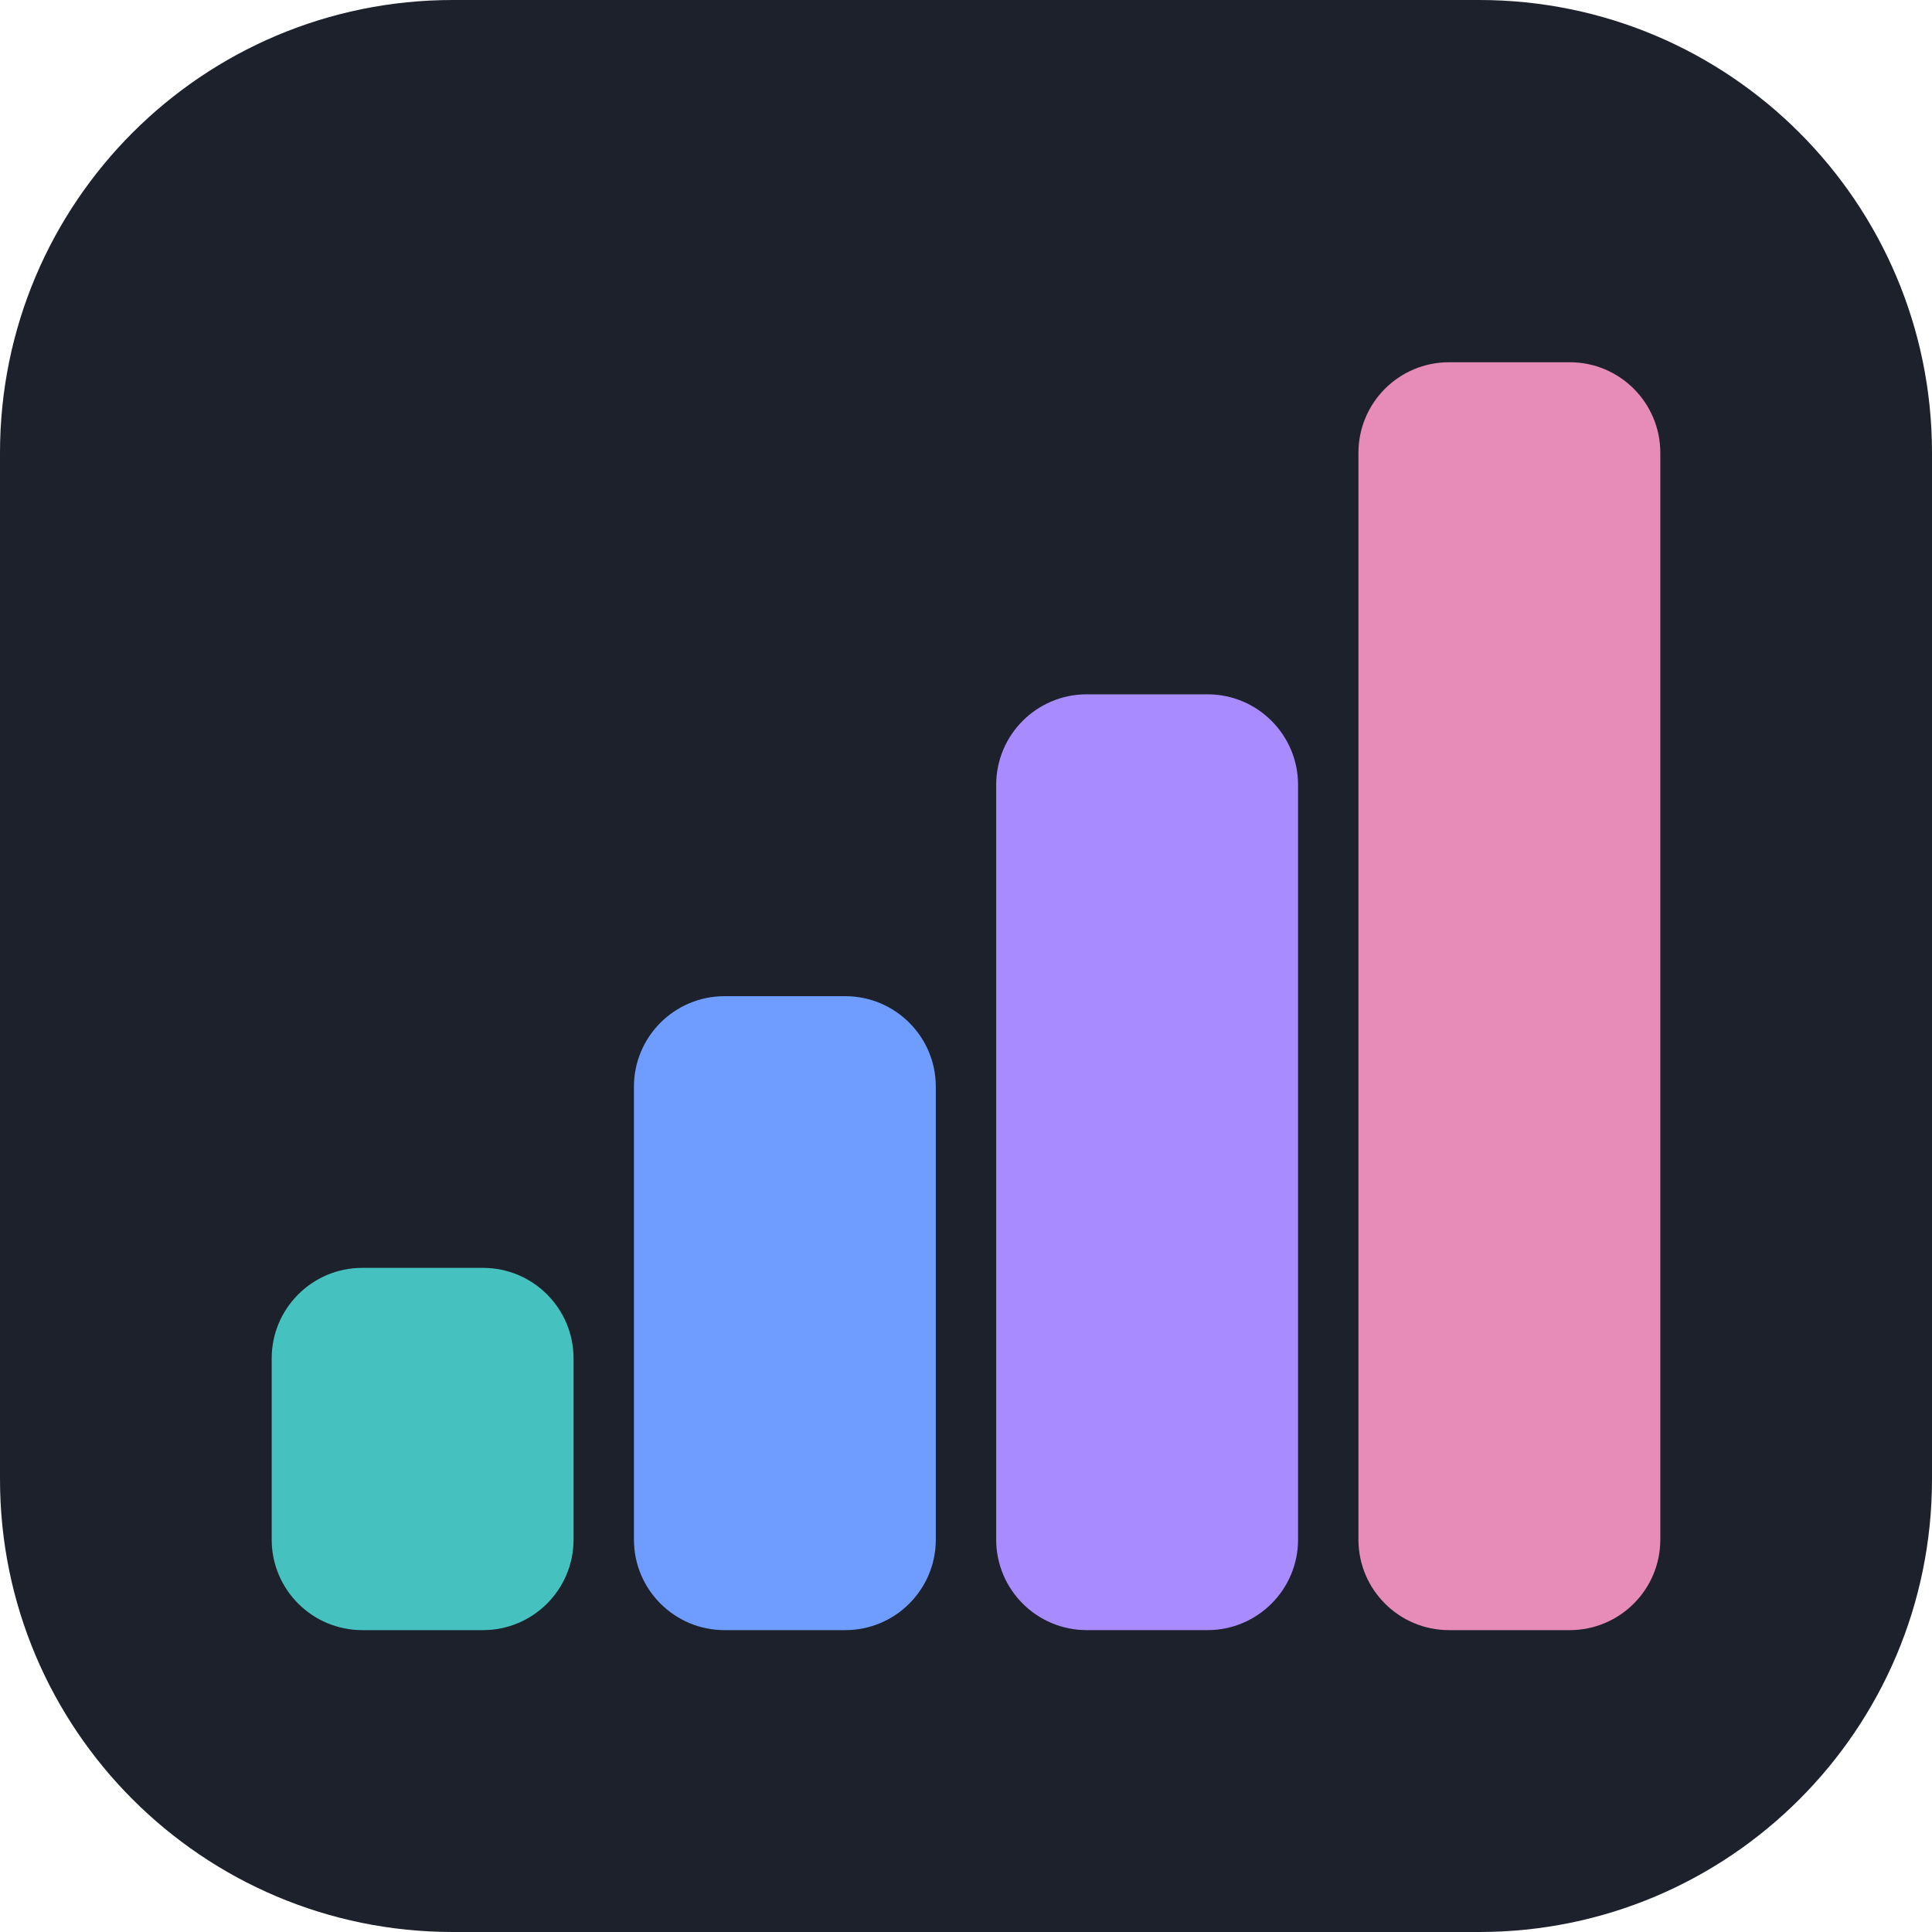
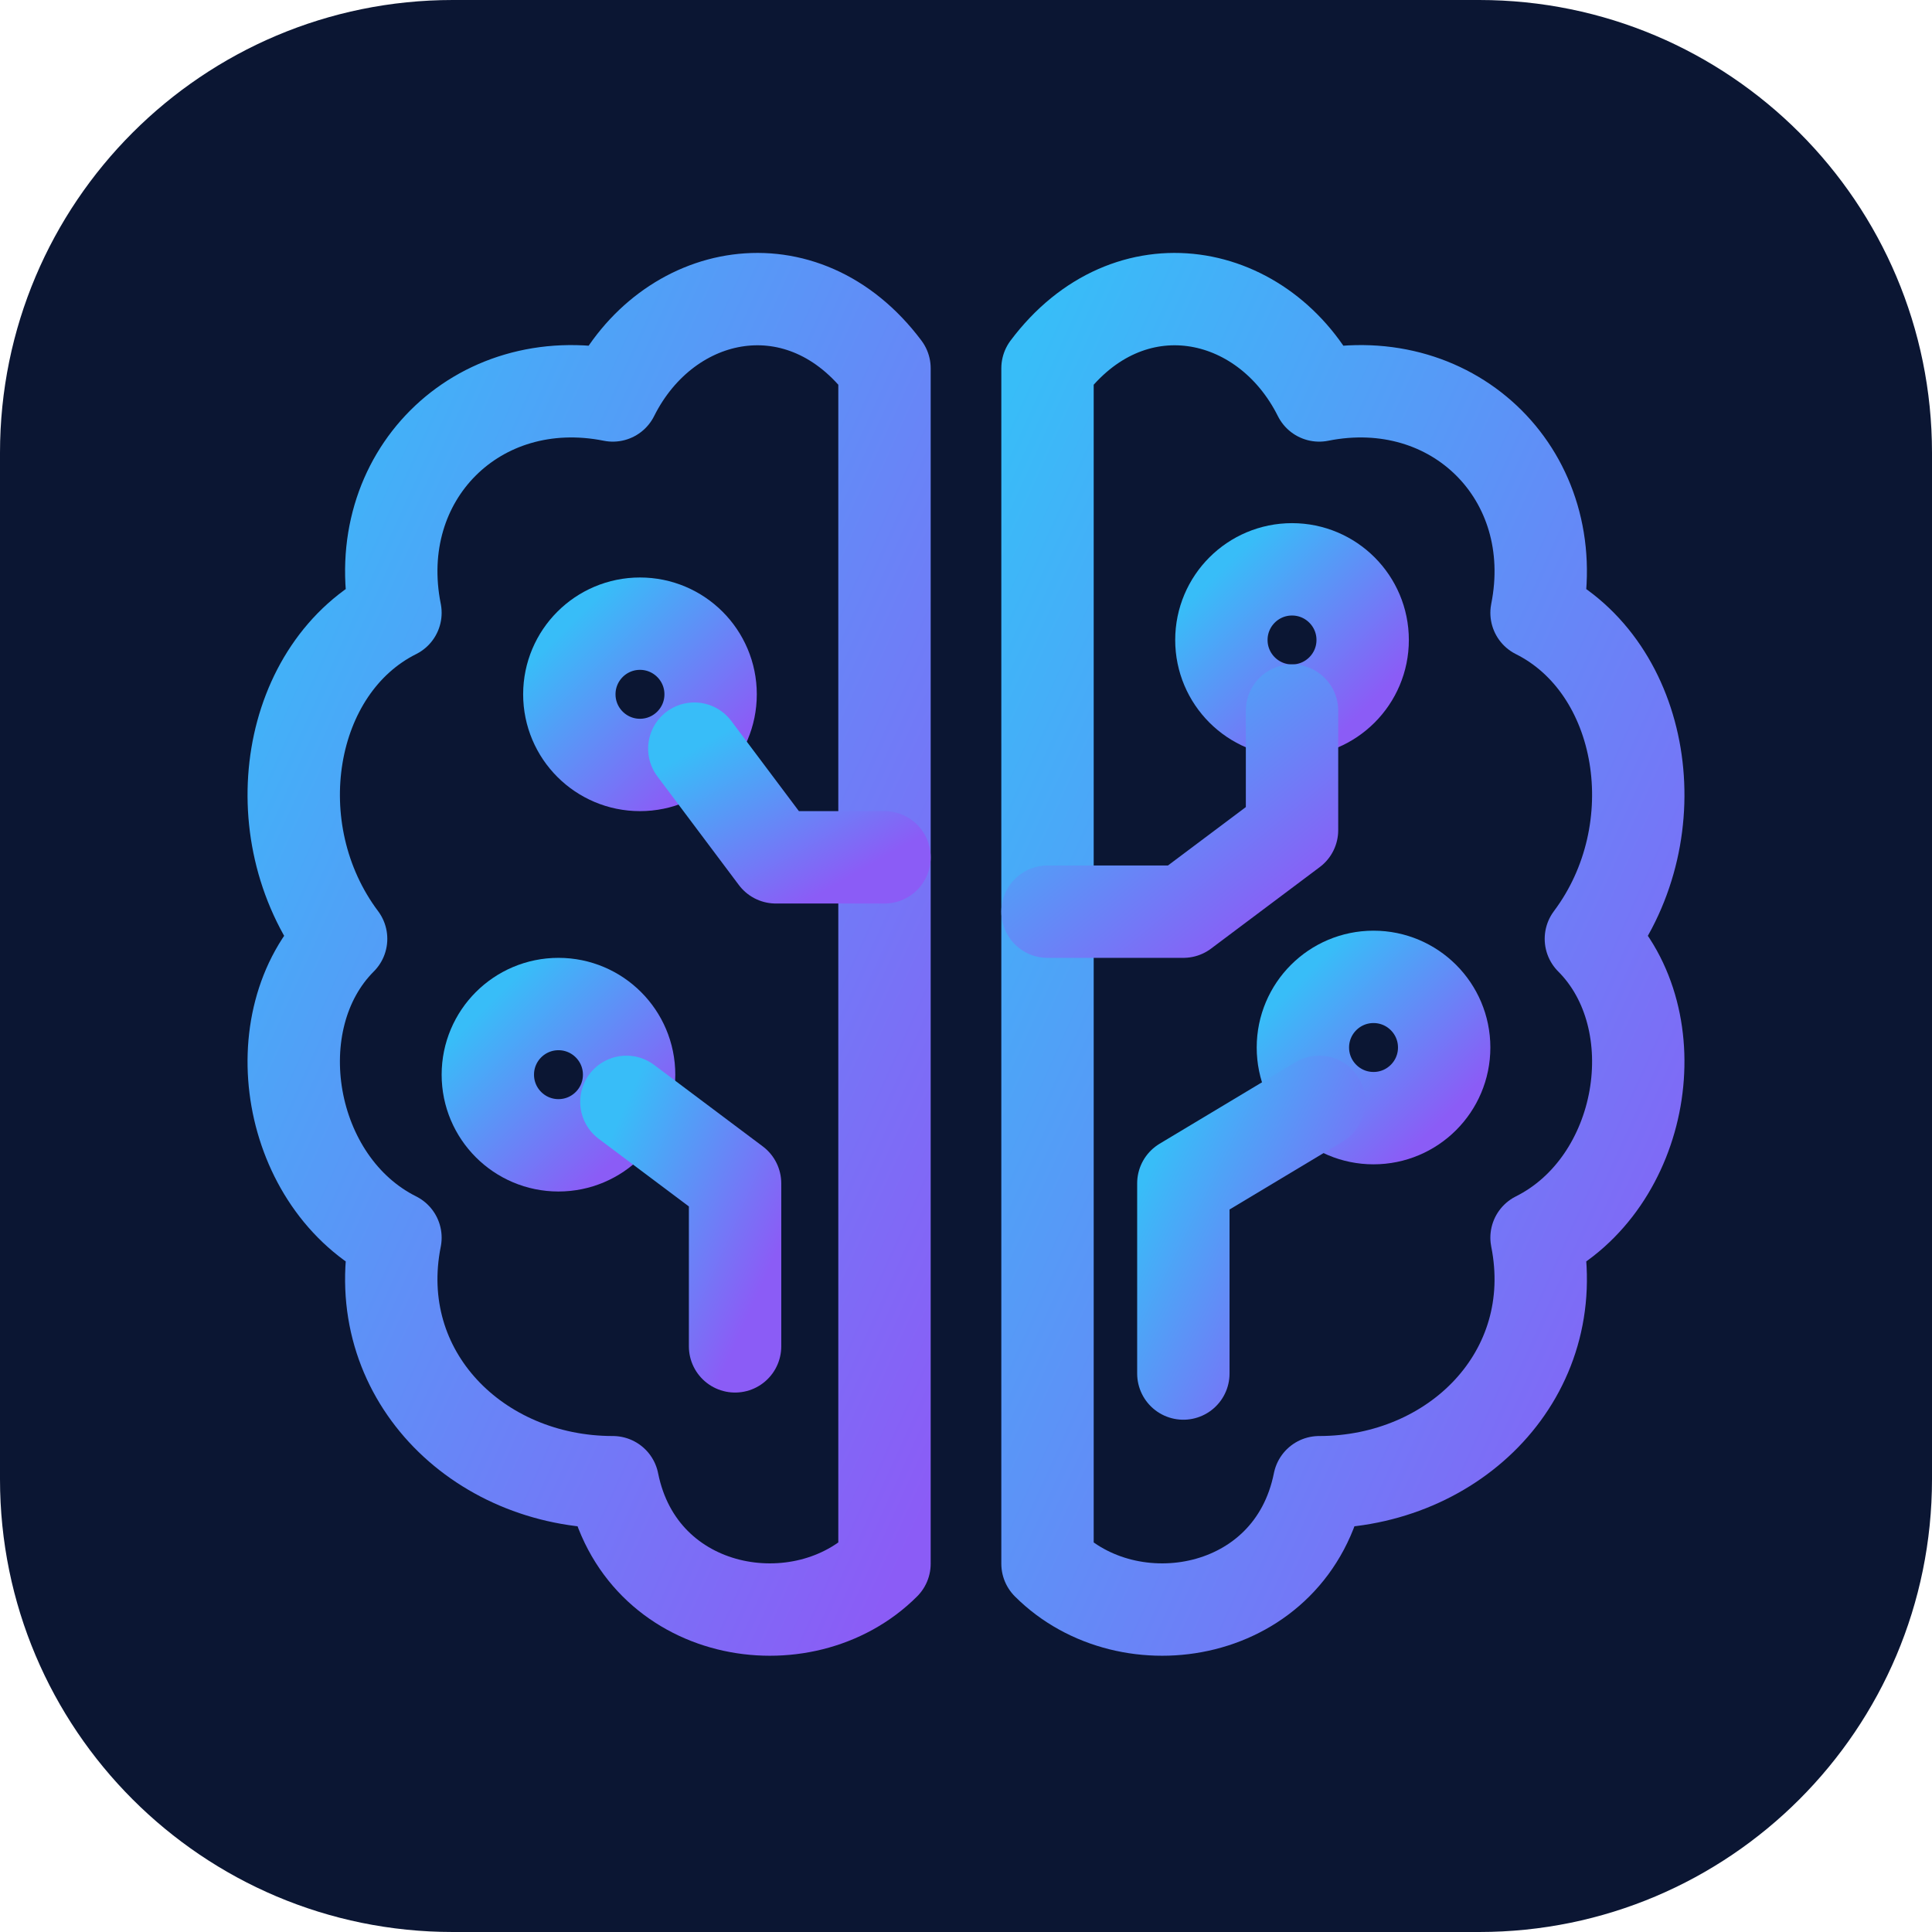
<svg xmlns="http://www.w3.org/2000/svg" viewBox="0 0 64 64">
-   <rect width="64" height="64" rx="15" fill="#1c212b" />
-   <rect x="9" y="42" width="10" height="12" rx="3" fill="#45c2bf" />
-   <rect x="21" y="33" width="10" height="21" rx="3" fill="#6f9dff" />
-   <rect x="33" y="23" width="10" height="31" rx="3" fill="#a88cff" />
-   <rect x="45" y="12" width="10" height="42" rx="3" fill="#e78bb8" />
+   <defs>
+     <linearGradient id="brain-g" x1="0" y1="0" x2="1" y2="1">
+       <stop offset="0" stop-color="#38bdf8" />
+       <stop offset="1" stop-color="#8b5cf6" />
+     </linearGradient>
+   </defs>
+   <rect width="64" height="64" rx="15" fill="#0b1633" />
+   <g transform="translate(3.2 3.2) scale(.9)">
+     <g fill="none" stroke="url(#brain-g)" stroke-width="3.4" stroke-linecap="round" stroke-linejoin="round">
+       <path d="M29 10v44C26 57 20 56 19 51C14 51 10 47 11 42C7 40 6 34 9 31C6 27 7 21 11 19C10 14 14 10 19 11C21 7 26 6 29 10Z" />
+       <path d="M35 10v44C38 57 44 56 45 51C50 51 54 47 53 42C57 40 58 34 55 31C58 27 57 21 53 19C54 14 50 10 45 11C43 7 38 6 35 10Z" />
+       <circle cx="20" cy="22" r="2.6" />
+       <path d="M22 24l3 4h4" />
+       <circle cx="17" cy="36" r="2.6" />
+       <path d="M19.5 37l4 3v6" />
+       <circle cx="44" cy="20" r="2.6" />
+       <path d="M44 22.6V27l-4 3h-5" />
+       <circle cx="47" cy="35" r="2.6" />
+       <path d="M45 37l-5 3v7" />
+     </g>
+   </g>
</svg>
